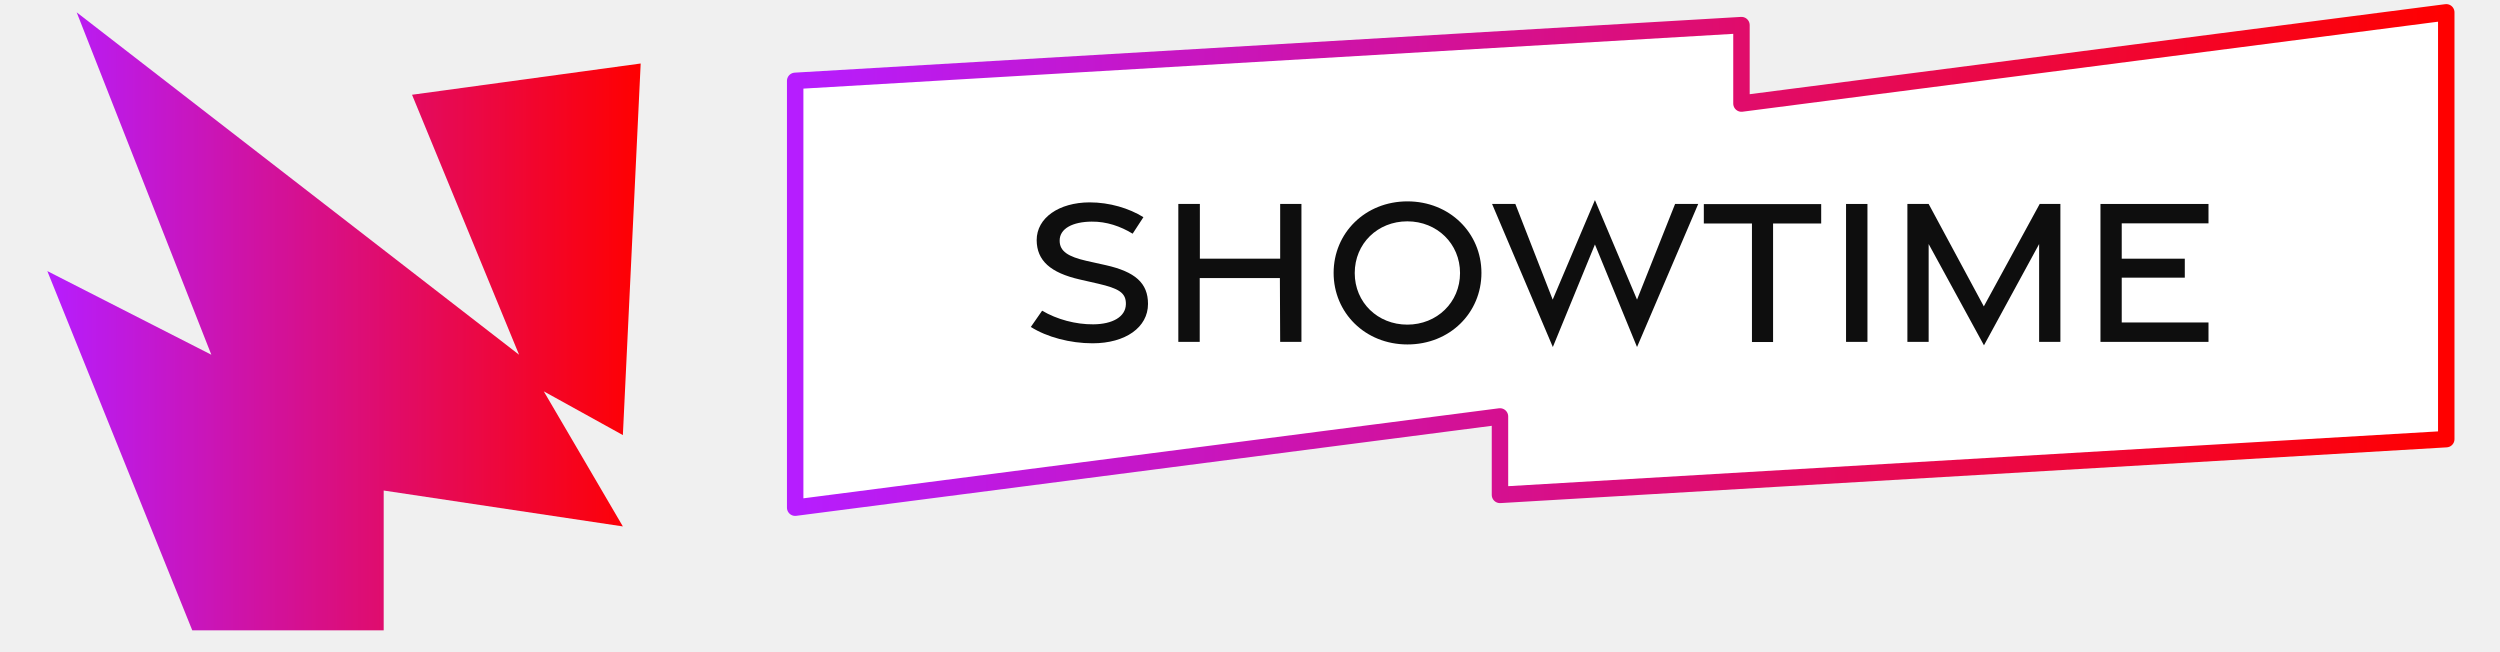
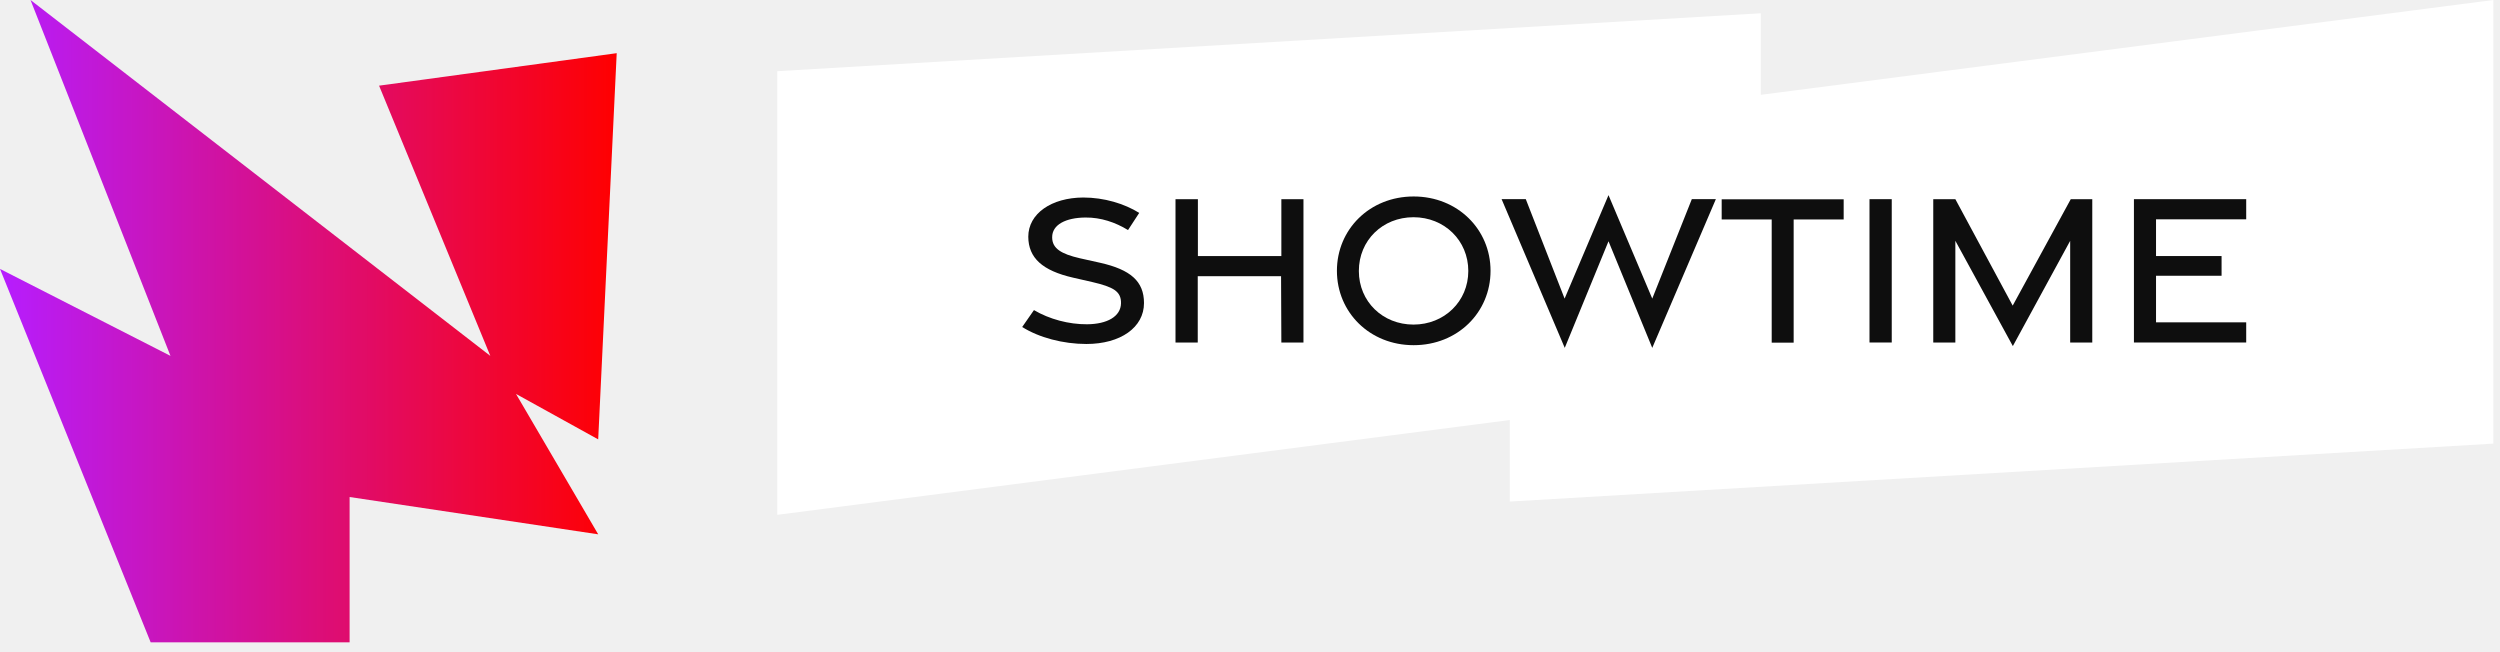
- <svg xmlns="http://www.w3.org/2000/svg" width="234" height="61" viewBox="-1.2 -1.2 236.4 63.4" fill="none">
+ <svg xmlns="http://www.w3.org/2000/svg" width="234" height="61" viewBox="0 0 234 61" fill="none">
  <path d="M57.724 4.977L35.481 8.018L45.893 33.31L2.856 0L15.956 33.31L0 25.171L14.102 60.123H32.723V46.52L55.991 50.012L48.297 36.871L55.991 41.126L57.724 4.977Z" fill="url(#paint0_linear_22_1362)" />
-   <path d="M233.375 0V41.521L141.318 46.944V39.313L72.754 48.188V6.666L164.811 1.244V8.874L233.375 0Z" fill="#FFFFFF" stroke="url(#v29lbl)" stroke-width="1.6" stroke-linejoin="round" />
+   <path d="M233.375 0V41.521L141.318 46.944V39.313L72.754 48.188V6.666L164.811 1.244V8.874L233.375 0Z" fill="#FFFFFF" />
  <path d="M95.66 30.632L96.778 29.025C98.218 29.877 100.048 30.366 101.753 30.352C103.626 30.338 104.898 29.626 104.926 28.396C104.954 27.264 104.199 26.859 102.229 26.397L100.454 25.992C97.575 25.335 96.261 24.147 96.247 22.163C96.247 19.983 98.427 18.501 101.39 18.487C103.347 18.487 105.233 19.06 106.631 19.927L105.583 21.534C104.395 20.807 103.039 20.346 101.6 20.36C99.755 20.374 98.469 21.031 98.483 22.219C98.483 23.253 99.322 23.77 101.083 24.175L102.969 24.595C105.82 25.238 107.078 26.328 107.078 28.368C107.078 30.646 104.884 32.197 101.684 32.197C99.503 32.197 97.239 31.596 95.674 30.604L95.66 30.632Z" fill="#0E0E0E" />
  <path d="M110.041 18.642H112.123V23.966H119.935V18.642H122.004V32.058H119.935L119.908 25.853H112.109V32.058H110.027V18.642H110.041Z" fill="#0E0E0E" />
  <path d="M125.135 25.349C125.135 21.464 128.209 18.39 132.318 18.39C136.427 18.39 139.515 21.464 139.515 25.349C139.515 29.235 136.441 32.309 132.318 32.309C128.195 32.309 125.135 29.221 125.135 25.349ZM137.433 25.363C137.433 22.512 135.197 20.332 132.304 20.332C129.411 20.332 127.189 22.498 127.189 25.363C127.189 28.228 129.425 30.381 132.304 30.381C135.183 30.381 137.433 28.214 137.433 25.363Z" fill="#0E0E0E" />
  <path d="M140.536 18.641H142.814L146.447 27.949L150.556 18.264L154.651 27.949L158.354 18.641H160.604L154.651 32.561L150.556 22.582L146.461 32.561L140.55 18.641H140.536Z" fill="#0E0E0E" />
  <path d="M165.831 20.542H161.149V18.655H172.567V20.542H167.886V32.072H165.831V20.542Z" fill="#0E0E0E" />
  <path d="M174.985 18.642H177.067V32.058H174.985V18.642Z" fill="#0E0E0E" />
  <path d="M183.021 22.513V32.058H180.953V18.642H183.021L188.388 28.606L193.824 18.642H195.837V32.058H193.768V22.541L188.402 32.394L183.007 22.513H183.021Z" fill="#0E0E0E" />
  <path d="M199.75 18.642H210.245V20.528H201.804V23.966H207.939V25.811H201.804V30.171H210.245V32.058H199.736V18.642H199.75Z" fill="#0E0E0E" />
  <defs>
    <linearGradient id="paint0_linear_22_1362" x1="0" y1="30.061" x2="57.724" y2="30.061" gradientUnits="userSpaceOnUse">
      <stop stop-color="#B61DFF" />
      <stop offset="0.33" stop-color="#CE13A8" />
      <stop offset="1" stop-color="#FF0000" />
    </linearGradient>
    <linearGradient id="v29lbl" x1="72.75" y1="24" x2="233.4" y2="24" gradientUnits="userSpaceOnUse">
      <stop stop-color="#B61DFF" />
      <stop offset="0.33" stop-color="#CE13A8" />
      <stop offset="1" stop-color="#FF0000" />
    </linearGradient>
  </defs>
</svg>
